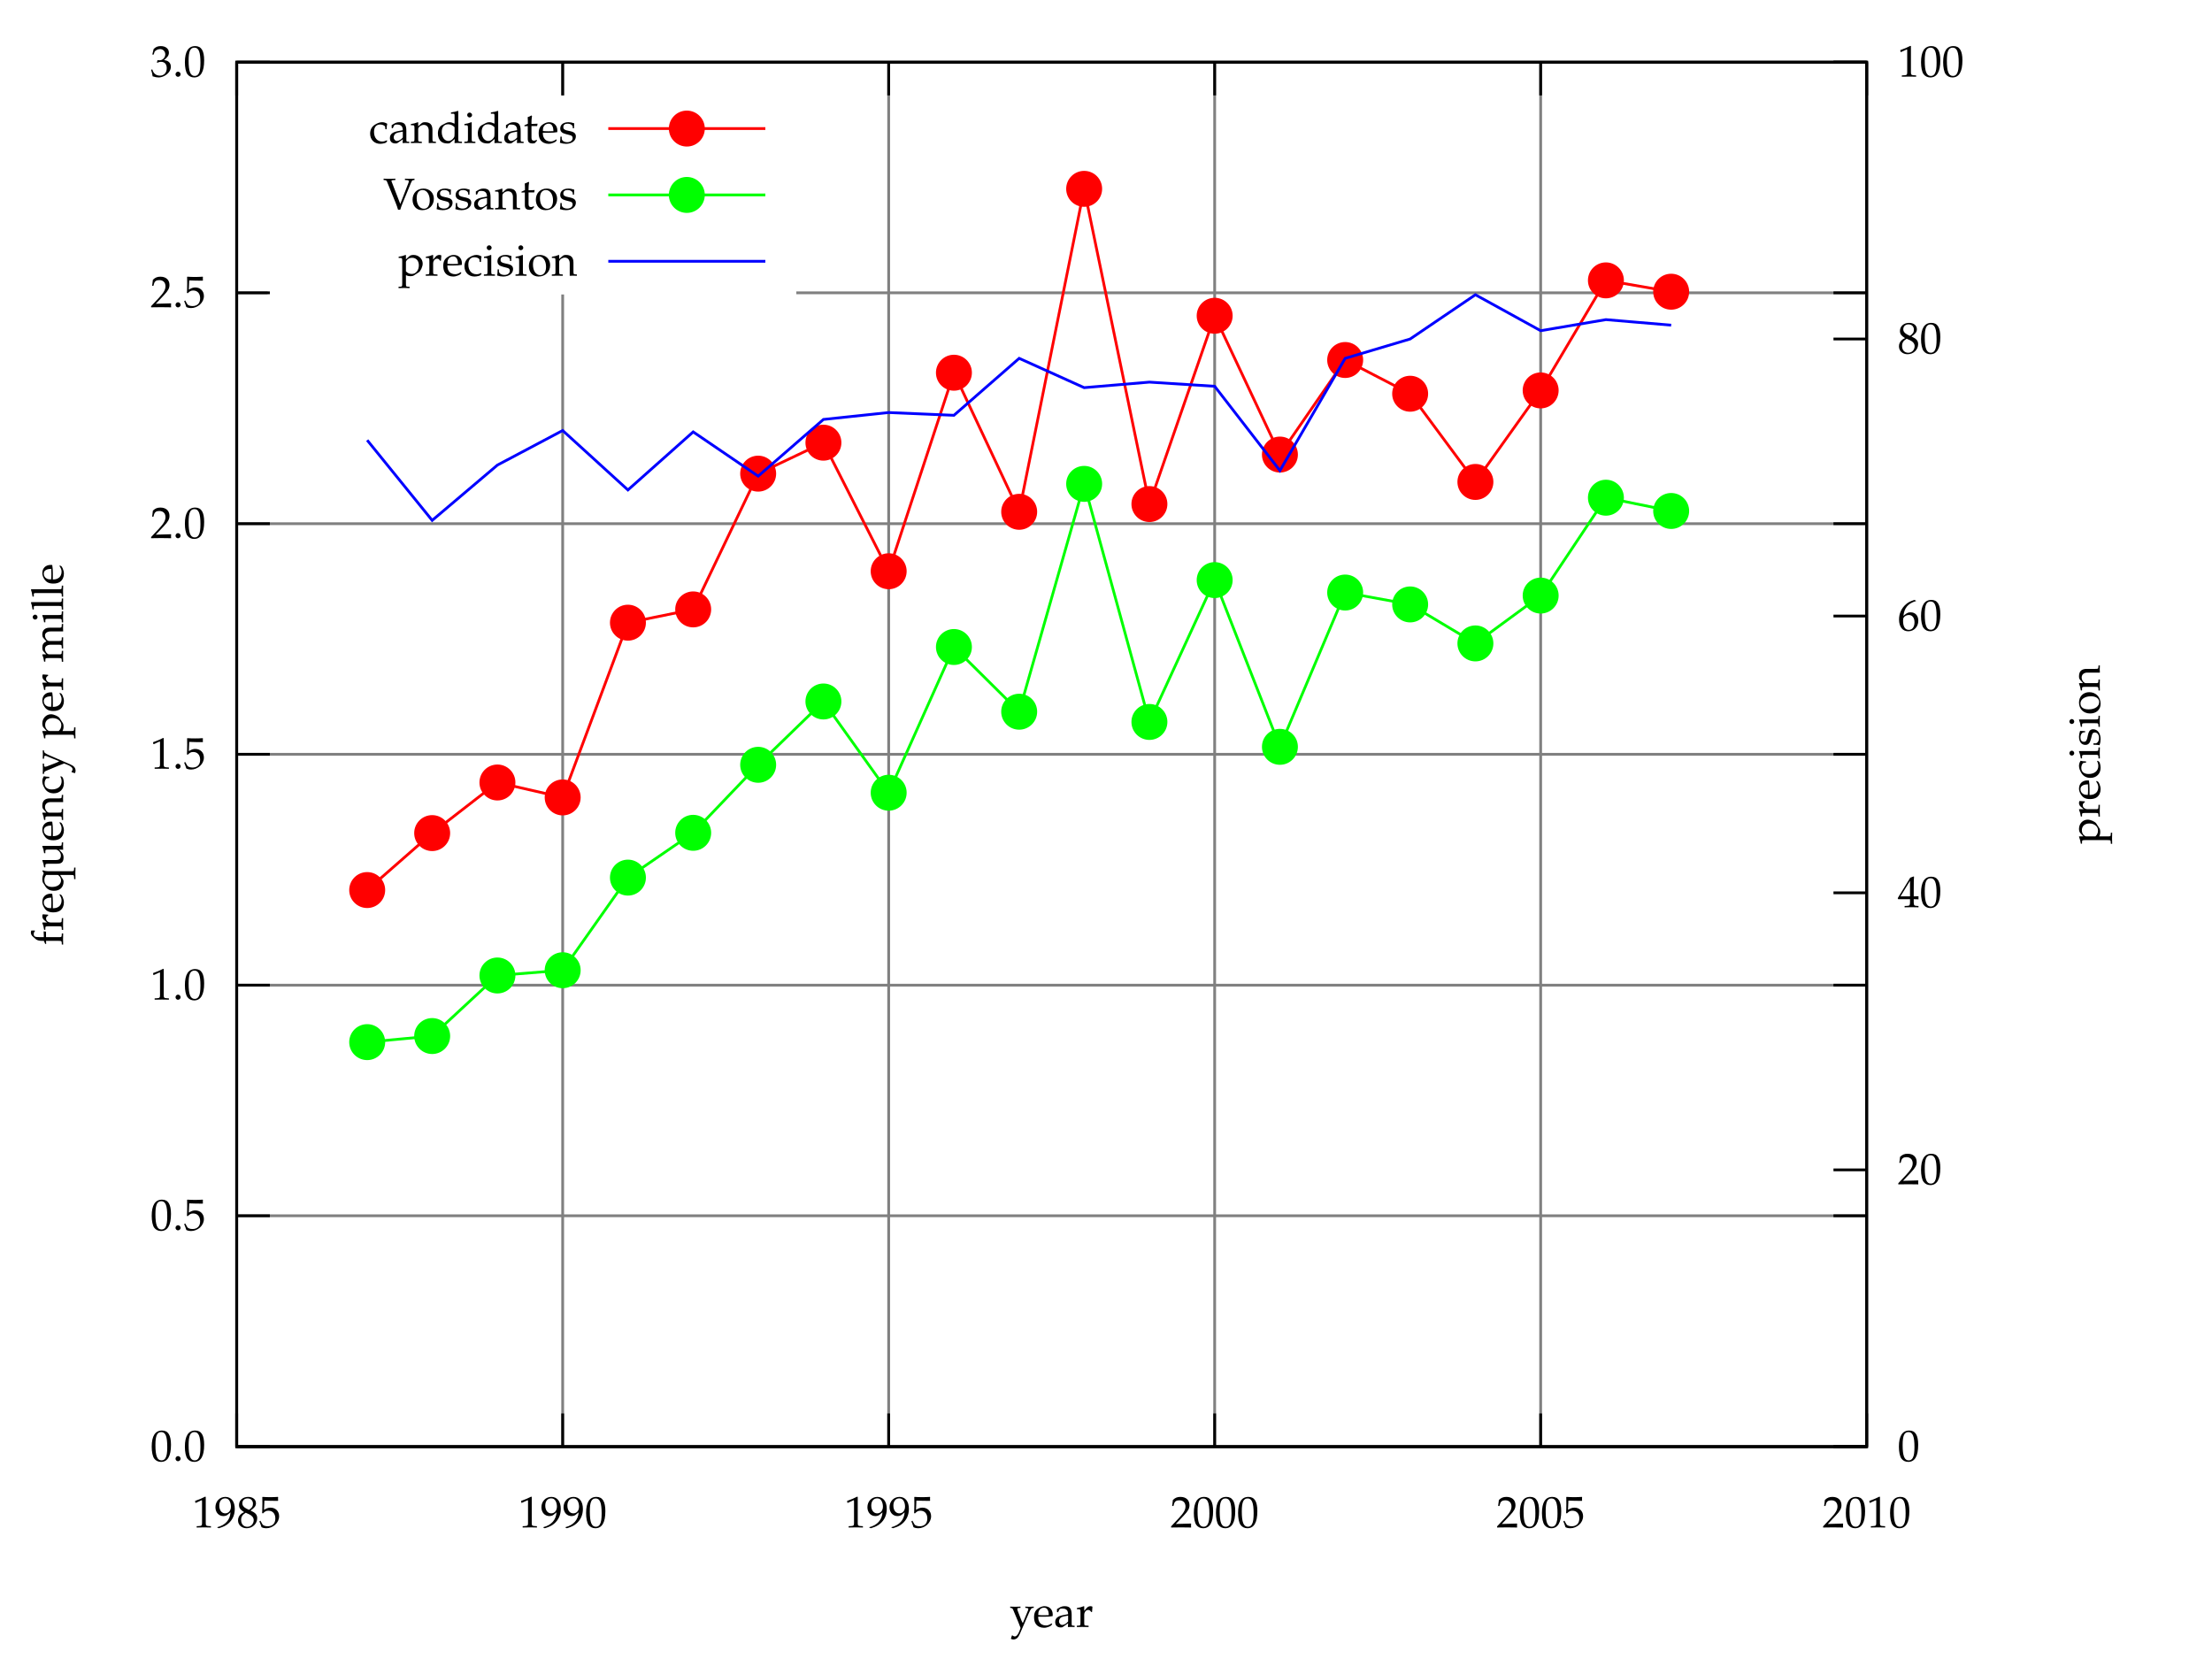
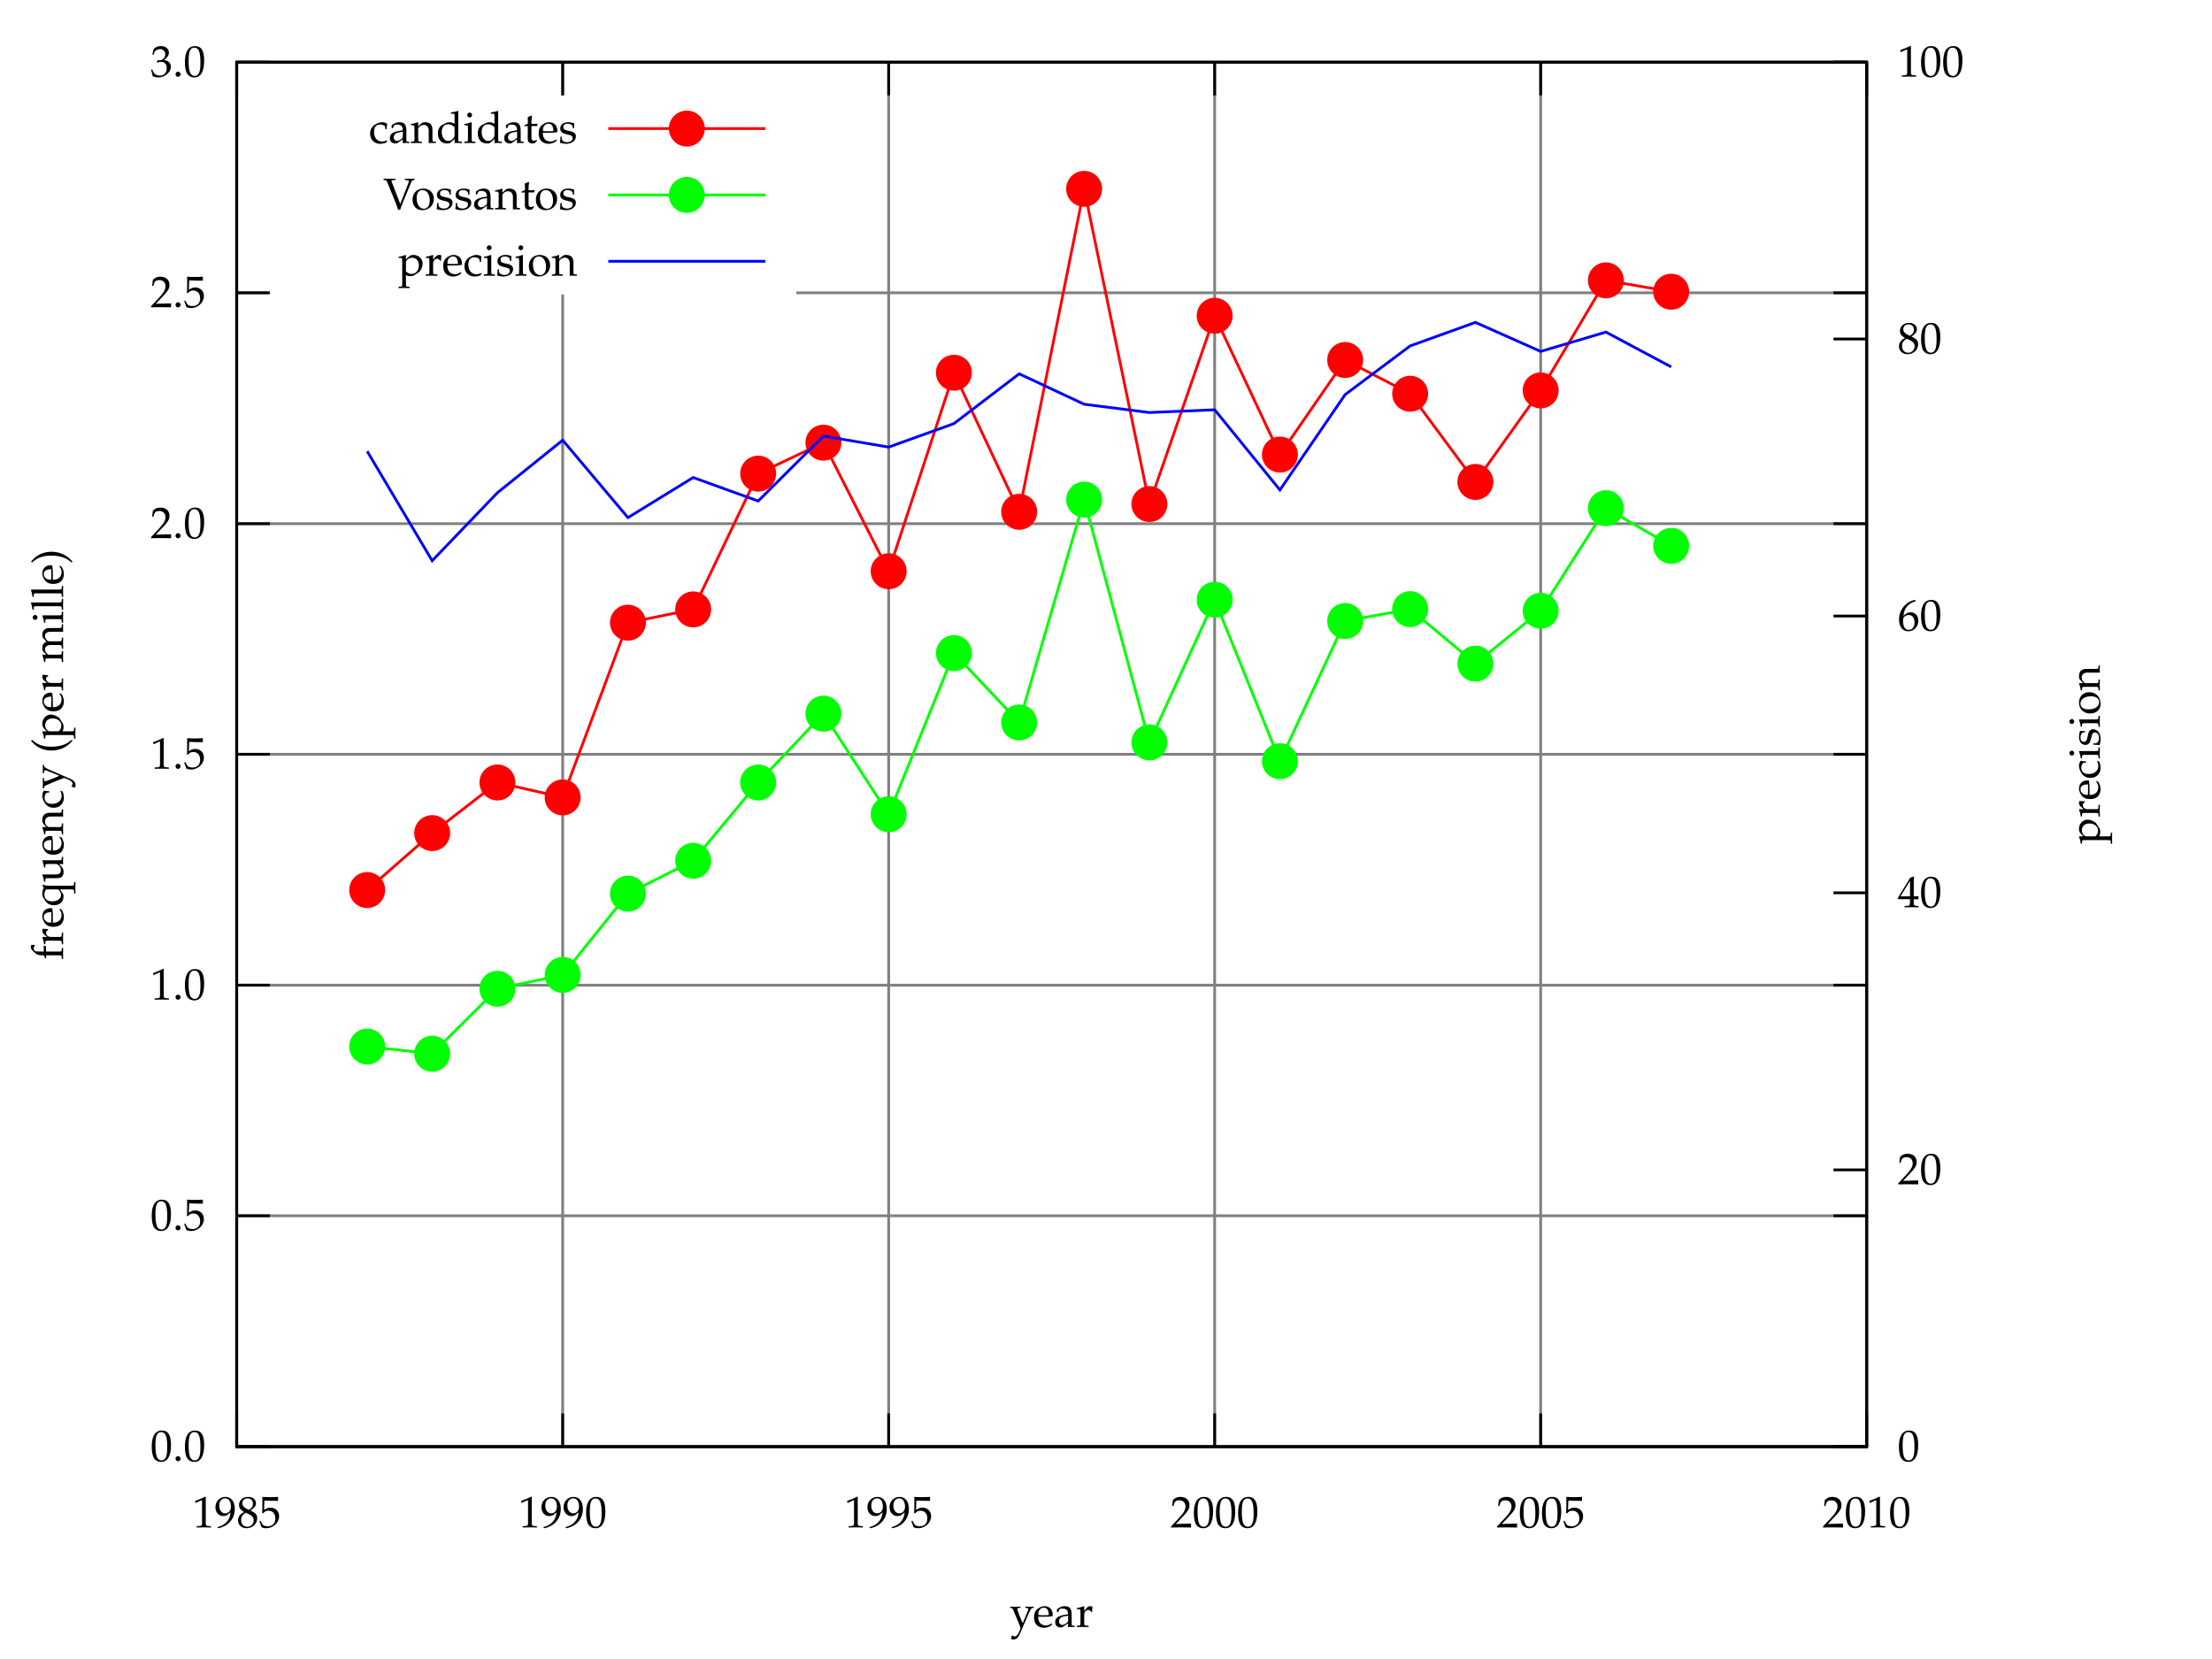
<svg xmlns="http://www.w3.org/2000/svg" xmlns:xlink="http://www.w3.org/1999/xlink" viewBox="0 0 800 600">
  <g id="gnuplot_canvas">
    <rect x="0" y="0" width="800" height="600" fill="none" />
    <defs>
      <circle id="gpDot" r="0.5" stroke-width="0.5" />
      <path id="gpPt0" stroke-width="0.167" stroke="currentColor" d="M-1,0 h2 M0,-1 v2" />
      <path id="gpPt1" stroke-width="0.167" stroke="currentColor" d="M-1,-1 L1,1 M1,-1 L-1,1" />
      <path id="gpPt2" stroke-width="0.167" stroke="currentColor" d="M-1,0 L1,0 M0,-1 L0,1 M-1,-1 L1,1 M-1,1 L1,-1" />
      <rect id="gpPt3" stroke-width="0.167" stroke="currentColor" x="-1" y="-1" width="2" height="2" />
      <rect id="gpPt4" stroke-width="0.167" stroke="currentColor" fill="currentColor" x="-1" y="-1" width="2" height="2" />
      <circle id="gpPt5" stroke-width="0.167" stroke="currentColor" cx="0" cy="0" r="1" />
      <use xlink:href="#gpPt5" id="gpPt6" fill="currentColor" stroke="none" />
      <path id="gpPt7" stroke-width="0.167" stroke="currentColor" d="M0,-1.33 L-1.33,0.67 L1.33,0.67 z" />
      <use xlink:href="#gpPt7" id="gpPt8" fill="currentColor" stroke="none" />
      <use xlink:href="#gpPt7" id="gpPt9" stroke="currentColor" transform="rotate(180)" />
      <use xlink:href="#gpPt9" id="gpPt10" fill="currentColor" stroke="none" />
      <use xlink:href="#gpPt3" id="gpPt11" stroke="currentColor" transform="rotate(45)" />
      <use xlink:href="#gpPt11" id="gpPt12" fill="currentColor" stroke="none" />
      <path id="gpPt13" stroke-width="0.167" stroke="currentColor" d="M0,1.330 L1.265,0.411 L0.782,-1.067 L-0.782,-1.076 L-1.265,0.411 z" />
      <use xlink:href="#gpPt13" id="gpPt14" fill="currentColor" stroke="none" />
      <filter id="textbox" filterUnits="objectBoundingBox" x="0" y="0" height="1" width="1">
        <feFlood flood-color="white" flood-opacity="1" result="bgnd" />
        <feComposite in="SourceGraphic" in2="bgnd" operator="atop" />
      </filter>
      <filter id="greybox" filterUnits="objectBoundingBox" x="0" y="0" height="1" width="1">
        <feFlood flood-color="lightgrey" flood-opacity="1" result="grey" />
        <feComposite in="SourceGraphic" in2="grey" operator="atop" />
      </filter>
    </defs>
    <g fill="none" color="white" stroke="black" stroke-width="1.00" stroke-linecap="butt" stroke-linejoin="miter">
</g>
    <g fill="none" color="black" stroke="currentColor" stroke-width="1.00" stroke-linecap="butt" stroke-linejoin="miter">
</g>
    <g fill="none" color="black" stroke="currentColor" stroke-width="1.00" stroke-linecap="butt" stroke-linejoin="miter">
      <path stroke="gray" class="gridline" d="M85.6,523.2 L675.1,523.2  " />
    </g>
    <g fill="none" color="black" stroke="currentColor" stroke-width="1.00" stroke-linecap="butt" stroke-linejoin="miter">
      <path stroke="black" d="M85.6,523.2 L97.6,523.2 M675.1,523.2 L663.1,523.2  " />
      <g transform="translate(74.4,528.4)" stroke="none" fill="black" font-family="Palatino Linotype, Book Antiqua, Palatino, FreeSerif, serif" font-size="16.00" text-anchor="end">
        <text>
          <tspan font-family="Palatino Linotype, Book Antiqua, Palatino, FreeSerif, serif">0.0</tspan>
        </text>
      </g>
    </g>
    <g fill="none" color="black" stroke="currentColor" stroke-width="1.00" stroke-linecap="butt" stroke-linejoin="miter">
</g>
    <g fill="none" color="black" stroke="currentColor" stroke-width="1.00" stroke-linecap="butt" stroke-linejoin="miter">
      <path stroke="gray" class="gridline" d="M85.6,439.7 L675.1,439.7  " />
    </g>
    <g fill="none" color="black" stroke="currentColor" stroke-width="1.00" stroke-linecap="butt" stroke-linejoin="miter">
      <path stroke="black" d="M85.6,439.7 L97.6,439.7 M675.1,439.7 L663.1,439.7  " />
      <g transform="translate(74.4,444.9)" stroke="none" fill="black" font-family="Palatino Linotype, Book Antiqua, Palatino, FreeSerif, serif" font-size="16.00" text-anchor="end">
        <text>
          <tspan font-family="Palatino Linotype, Book Antiqua, Palatino, FreeSerif, serif">0.5</tspan>
        </text>
      </g>
    </g>
    <g fill="none" color="black" stroke="currentColor" stroke-width="1.00" stroke-linecap="butt" stroke-linejoin="miter">
</g>
    <g fill="none" color="black" stroke="currentColor" stroke-width="1.00" stroke-linecap="butt" stroke-linejoin="miter">
      <path stroke="gray" class="gridline" d="M85.6,356.3 L675.1,356.3  " />
    </g>
    <g fill="none" color="black" stroke="currentColor" stroke-width="1.00" stroke-linecap="butt" stroke-linejoin="miter">
      <path stroke="black" d="M85.6,356.3 L97.6,356.3 M675.1,356.3 L663.1,356.3  " />
      <g transform="translate(74.4,361.5)" stroke="none" fill="black" font-family="Palatino Linotype, Book Antiqua, Palatino, FreeSerif, serif" font-size="16.00" text-anchor="end">
        <text>
          <tspan font-family="Palatino Linotype, Book Antiqua, Palatino, FreeSerif, serif">1.0</tspan>
        </text>
      </g>
    </g>
    <g fill="none" color="black" stroke="currentColor" stroke-width="1.00" stroke-linecap="butt" stroke-linejoin="miter">
</g>
    <g fill="none" color="black" stroke="currentColor" stroke-width="1.00" stroke-linecap="butt" stroke-linejoin="miter">
      <path stroke="gray" class="gridline" d="M85.6,272.8 L675.1,272.8  " />
    </g>
    <g fill="none" color="black" stroke="currentColor" stroke-width="1.00" stroke-linecap="butt" stroke-linejoin="miter">
      <path stroke="black" d="M85.6,272.8 L97.6,272.8 M675.1,272.8 L663.1,272.8  " />
      <g transform="translate(74.4,278.0)" stroke="none" fill="black" font-family="Palatino Linotype, Book Antiqua, Palatino, FreeSerif, serif" font-size="16.00" text-anchor="end">
        <text>
          <tspan font-family="Palatino Linotype, Book Antiqua, Palatino, FreeSerif, serif">1.5</tspan>
        </text>
      </g>
    </g>
    <g fill="none" color="black" stroke="currentColor" stroke-width="1.00" stroke-linecap="butt" stroke-linejoin="miter">
</g>
    <g fill="none" color="black" stroke="currentColor" stroke-width="1.00" stroke-linecap="butt" stroke-linejoin="miter">
      <path stroke="gray" class="gridline" d="M85.6,189.4 L675.1,189.4  " />
    </g>
    <g fill="none" color="black" stroke="currentColor" stroke-width="1.00" stroke-linecap="butt" stroke-linejoin="miter">
      <path stroke="black" d="M85.6,189.4 L97.6,189.4 M675.1,189.4 L663.1,189.4  " />
      <g transform="translate(74.4,194.6)" stroke="none" fill="black" font-family="Palatino Linotype, Book Antiqua, Palatino, FreeSerif, serif" font-size="16.00" text-anchor="end">
        <text>
          <tspan font-family="Palatino Linotype, Book Antiqua, Palatino, FreeSerif, serif">2.0</tspan>
        </text>
      </g>
    </g>
    <g fill="none" color="black" stroke="currentColor" stroke-width="1.00" stroke-linecap="butt" stroke-linejoin="miter">
</g>
    <g fill="none" color="black" stroke="currentColor" stroke-width="1.00" stroke-linecap="butt" stroke-linejoin="miter">
      <path stroke="gray" class="gridline" d="M85.6,105.9 L96.8,105.9 M288.0,105.9 L675.1,105.9  " />
    </g>
    <g fill="none" color="black" stroke="currentColor" stroke-width="1.00" stroke-linecap="butt" stroke-linejoin="miter">
      <path stroke="black" d="M85.6,105.9 L97.6,105.9 M675.1,105.9 L663.1,105.9  " />
      <g transform="translate(74.4,111.1)" stroke="none" fill="black" font-family="Palatino Linotype, Book Antiqua, Palatino, FreeSerif, serif" font-size="16.00" text-anchor="end">
        <text>
          <tspan font-family="Palatino Linotype, Book Antiqua, Palatino, FreeSerif, serif">2.5</tspan>
        </text>
      </g>
    </g>
    <g fill="none" color="black" stroke="currentColor" stroke-width="1.00" stroke-linecap="butt" stroke-linejoin="miter">
</g>
    <g fill="none" color="black" stroke="currentColor" stroke-width="1.00" stroke-linecap="butt" stroke-linejoin="miter">
      <path stroke="gray" class="gridline" d="M85.6,22.5 L675.1,22.5  " />
    </g>
    <g fill="none" color="black" stroke="currentColor" stroke-width="1.00" stroke-linecap="butt" stroke-linejoin="miter">
      <path stroke="black" d="M85.6,22.5 L97.6,22.5 M675.1,22.5 L663.1,22.5  " />
      <g transform="translate(74.4,27.7)" stroke="none" fill="black" font-family="Palatino Linotype, Book Antiqua, Palatino, FreeSerif, serif" font-size="16.00" text-anchor="end">
        <text>
          <tspan font-family="Palatino Linotype, Book Antiqua, Palatino, FreeSerif, serif">3.0</tspan>
        </text>
      </g>
    </g>
    <g fill="none" color="black" stroke="currentColor" stroke-width="1.00" stroke-linecap="butt" stroke-linejoin="miter">
</g>
    <g fill="none" color="black" stroke="currentColor" stroke-width="1.00" stroke-linecap="butt" stroke-linejoin="miter">
      <path stroke="gray" class="gridline" d="M85.6,523.2 L85.6,22.5  " />
    </g>
    <g fill="none" color="black" stroke="currentColor" stroke-width="1.00" stroke-linecap="butt" stroke-linejoin="miter">
      <path stroke="black" d="M85.6,523.2 L85.6,511.2 M85.6,22.5 L85.6,34.5  " />
      <g transform="translate(85.6,552.4)" stroke="none" fill="black" font-family="Palatino Linotype, Book Antiqua, Palatino, FreeSerif, serif" font-size="16.00" text-anchor="middle">
        <text>
          <tspan font-family="Palatino Linotype, Book Antiqua, Palatino, FreeSerif, serif"> 1985</tspan>
        </text>
      </g>
    </g>
    <g fill="none" color="black" stroke="currentColor" stroke-width="1.00" stroke-linecap="butt" stroke-linejoin="miter">
</g>
    <g fill="none" color="black" stroke="currentColor" stroke-width="1.00" stroke-linecap="butt" stroke-linejoin="miter">
      <path stroke="gray" class="gridline" d="M203.5,523.2 L203.5,106.5 M203.5,34.5 L203.5,22.5  " />
    </g>
    <g fill="none" color="black" stroke="currentColor" stroke-width="1.00" stroke-linecap="butt" stroke-linejoin="miter">
      <path stroke="black" d="M203.5,523.2 L203.5,511.2 M203.5,22.5 L203.5,34.5  " />
      <g transform="translate(203.5,552.4)" stroke="none" fill="black" font-family="Palatino Linotype, Book Antiqua, Palatino, FreeSerif, serif" font-size="16.00" text-anchor="middle">
        <text>
          <tspan font-family="Palatino Linotype, Book Antiqua, Palatino, FreeSerif, serif"> 1990</tspan>
        </text>
      </g>
    </g>
    <g fill="none" color="black" stroke="currentColor" stroke-width="1.00" stroke-linecap="butt" stroke-linejoin="miter">
</g>
    <g fill="none" color="black" stroke="currentColor" stroke-width="1.00" stroke-linecap="butt" stroke-linejoin="miter">
      <path stroke="gray" class="gridline" d="M321.4,523.2 L321.4,22.5  " />
    </g>
    <g fill="none" color="black" stroke="currentColor" stroke-width="1.00" stroke-linecap="butt" stroke-linejoin="miter">
      <path stroke="black" d="M321.4,523.2 L321.4,511.2 M321.4,22.5 L321.4,34.5  " />
      <g transform="translate(321.4,552.4)" stroke="none" fill="black" font-family="Palatino Linotype, Book Antiqua, Palatino, FreeSerif, serif" font-size="16.00" text-anchor="middle">
        <text>
          <tspan font-family="Palatino Linotype, Book Antiqua, Palatino, FreeSerif, serif"> 1995</tspan>
        </text>
      </g>
    </g>
    <g fill="none" color="black" stroke="currentColor" stroke-width="1.00" stroke-linecap="butt" stroke-linejoin="miter">
</g>
    <g fill="none" color="black" stroke="currentColor" stroke-width="1.00" stroke-linecap="butt" stroke-linejoin="miter">
      <path stroke="gray" class="gridline" d="M439.3,523.2 L439.3,22.5  " />
    </g>
    <g fill="none" color="black" stroke="currentColor" stroke-width="1.00" stroke-linecap="butt" stroke-linejoin="miter">
      <path stroke="black" d="M439.3,523.2 L439.3,511.2 M439.3,22.5 L439.3,34.5  " />
      <g transform="translate(439.3,552.4)" stroke="none" fill="black" font-family="Palatino Linotype, Book Antiqua, Palatino, FreeSerif, serif" font-size="16.00" text-anchor="middle">
        <text>
          <tspan font-family="Palatino Linotype, Book Antiqua, Palatino, FreeSerif, serif"> 2000</tspan>
        </text>
      </g>
    </g>
    <g fill="none" color="black" stroke="currentColor" stroke-width="1.00" stroke-linecap="butt" stroke-linejoin="miter">
</g>
    <g fill="none" color="black" stroke="currentColor" stroke-width="1.00" stroke-linecap="butt" stroke-linejoin="miter">
      <path stroke="gray" class="gridline" d="M557.2,523.2 L557.2,22.5  " />
    </g>
    <g fill="none" color="black" stroke="currentColor" stroke-width="1.00" stroke-linecap="butt" stroke-linejoin="miter">
      <path stroke="black" d="M557.2,523.2 L557.2,511.2 M557.2,22.5 L557.2,34.5  " />
      <g transform="translate(557.2,552.4)" stroke="none" fill="black" font-family="Palatino Linotype, Book Antiqua, Palatino, FreeSerif, serif" font-size="16.00" text-anchor="middle">
        <text>
          <tspan font-family="Palatino Linotype, Book Antiqua, Palatino, FreeSerif, serif"> 2005</tspan>
        </text>
      </g>
    </g>
    <g fill="none" color="black" stroke="currentColor" stroke-width="1.00" stroke-linecap="butt" stroke-linejoin="miter">
</g>
    <g fill="none" color="black" stroke="currentColor" stroke-width="1.00" stroke-linecap="butt" stroke-linejoin="miter">
      <path stroke="gray" class="gridline" d="M675.1,523.2 L675.1,22.5  " />
    </g>
    <g fill="none" color="black" stroke="currentColor" stroke-width="1.00" stroke-linecap="butt" stroke-linejoin="miter">
      <path stroke="black" d="M675.1,523.2 L675.1,511.2 M675.1,22.5 L675.1,34.5  " />
      <g transform="translate(675.1,552.4)" stroke="none" fill="black" font-family="Palatino Linotype, Book Antiqua, Palatino, FreeSerif, serif" font-size="16.00" text-anchor="middle">
        <text>
          <tspan font-family="Palatino Linotype, Book Antiqua, Palatino, FreeSerif, serif"> 2010</tspan>
        </text>
      </g>
    </g>
    <g fill="none" color="black" stroke="currentColor" stroke-width="1.00" stroke-linecap="butt" stroke-linejoin="miter">
      <path stroke="black" d="M675.1,523.2 L663.1,523.2  " />
      <g transform="translate(686.3,528.4)" stroke="none" fill="black" font-family="Palatino Linotype, Book Antiqua, Palatino, FreeSerif, serif" font-size="16.00" text-anchor="start">
        <text>
          <tspan font-family="Palatino Linotype, Book Antiqua, Palatino, FreeSerif, serif"> 0</tspan>
        </text>
      </g>
    </g>
    <g fill="none" color="black" stroke="currentColor" stroke-width="1.00" stroke-linecap="butt" stroke-linejoin="miter">
      <path stroke="black" d="M675.1,423.1 L663.1,423.1  " />
      <g transform="translate(686.3,428.3)" stroke="none" fill="black" font-family="Palatino Linotype, Book Antiqua, Palatino, FreeSerif, serif" font-size="16.00" text-anchor="start">
        <text>
          <tspan font-family="Palatino Linotype, Book Antiqua, Palatino, FreeSerif, serif"> 20</tspan>
        </text>
      </g>
    </g>
    <g fill="none" color="black" stroke="currentColor" stroke-width="1.00" stroke-linecap="butt" stroke-linejoin="miter">
      <path stroke="black" d="M675.1,322.9 L663.1,322.9  " />
      <g transform="translate(686.3,328.1)" stroke="none" fill="black" font-family="Palatino Linotype, Book Antiqua, Palatino, FreeSerif, serif" font-size="16.00" text-anchor="start">
        <text>
          <tspan font-family="Palatino Linotype, Book Antiqua, Palatino, FreeSerif, serif"> 40</tspan>
        </text>
      </g>
    </g>
    <g fill="none" color="black" stroke="currentColor" stroke-width="1.00" stroke-linecap="butt" stroke-linejoin="miter">
      <path stroke="black" d="M675.1,222.8 L663.1,222.8  " />
      <g transform="translate(686.3,228.0)" stroke="none" fill="black" font-family="Palatino Linotype, Book Antiqua, Palatino, FreeSerif, serif" font-size="16.00" text-anchor="start">
        <text>
          <tspan font-family="Palatino Linotype, Book Antiqua, Palatino, FreeSerif, serif"> 60</tspan>
        </text>
      </g>
    </g>
    <g fill="none" color="black" stroke="currentColor" stroke-width="1.00" stroke-linecap="butt" stroke-linejoin="miter">
      <path stroke="black" d="M675.1,122.6 L663.1,122.6  " />
      <g transform="translate(686.3,127.8)" stroke="none" fill="black" font-family="Palatino Linotype, Book Antiqua, Palatino, FreeSerif, serif" font-size="16.00" text-anchor="start">
        <text>
          <tspan font-family="Palatino Linotype, Book Antiqua, Palatino, FreeSerif, serif"> 80</tspan>
        </text>
      </g>
    </g>
    <g fill="none" color="black" stroke="currentColor" stroke-width="1.00" stroke-linecap="butt" stroke-linejoin="miter">
      <path stroke="black" d="M675.1,22.5 L663.1,22.5  " />
      <g transform="translate(686.3,27.7)" stroke="none" fill="black" font-family="Palatino Linotype, Book Antiqua, Palatino, FreeSerif, serif" font-size="16.00" text-anchor="start">
        <text>
          <tspan font-family="Palatino Linotype, Book Antiqua, Palatino, FreeSerif, serif"> 100</tspan>
        </text>
      </g>
    </g>
    <g fill="none" color="black" stroke="currentColor" stroke-width="1.00" stroke-linecap="butt" stroke-linejoin="miter">
</g>
    <g fill="none" color="black" stroke="currentColor" stroke-width="1.00" stroke-linecap="butt" stroke-linejoin="miter">
      <path stroke="black" d="M85.6,22.5 L85.6,523.2 L675.1,523.2 L675.1,22.5 L85.6,22.5 Z  " />
    </g>
    <g fill="none" color="black" stroke="currentColor" stroke-width="1.00" stroke-linecap="butt" stroke-linejoin="miter">
      <g transform="translate(22.8,272.9) rotate(270)" stroke="none" fill="black" font-family="Palatino Linotype, Book Antiqua, Palatino, FreeSerif, serif" font-size="16.00" text-anchor="middle">
        <text>
-           <tspan font-family="Palatino Linotype, Book Antiqua, Palatino, FreeSerif, serif">frequency per mille</tspan>
+           <tspan font-family="Palatino Linotype, Book Antiqua, Palatino, FreeSerif, serif">frequency (per mille)</tspan>
        </text>
      </g>
    </g>
    <g fill="none" color="black" stroke="currentColor" stroke-width="1.00" stroke-linecap="butt" stroke-linejoin="miter">
      <g transform="translate(759.4,272.9) rotate(270)" stroke="none" fill="black" font-family="Palatino Linotype, Book Antiqua, Palatino, FreeSerif, serif" font-size="16.00" text-anchor="middle">
        <text>
          <tspan font-family="Palatino Linotype, Book Antiqua, Palatino, FreeSerif, serif">precision</tspan>
        </text>
      </g>
    </g>
    <g fill="none" color="black" stroke="currentColor" stroke-width="1.00" stroke-linecap="butt" stroke-linejoin="miter">
      <g transform="translate(380.3,588.4)" stroke="none" fill="black" font-family="Palatino Linotype, Book Antiqua, Palatino, FreeSerif, serif" font-size="16.00" text-anchor="middle">
        <text>
          <tspan font-family="Palatino Linotype, Book Antiqua, Palatino, FreeSerif, serif">year</tspan>
        </text>
      </g>
    </g>
    <g fill="none" color="black" stroke="currentColor" stroke-width="1.00" stroke-linecap="butt" stroke-linejoin="miter">
</g>
    <g id="gnuplot_plot_1">
      <g fill="none" color="black" stroke="currentColor" stroke-width="1.00" stroke-linecap="butt" stroke-linejoin="miter">
        <g transform="translate(208.8,51.7)" stroke="none" fill="black" font-family="Palatino Linotype, Book Antiqua, Palatino, FreeSerif, serif" font-size="16.00" text-anchor="end">
          <text>
            <tspan font-family="Palatino Linotype, Book Antiqua, Palatino, FreeSerif, serif">candidates</tspan>
          </text>
        </g>
      </g>
      <g fill="none" color="black" stroke="currentColor" stroke-width="1.00" stroke-linecap="butt" stroke-linejoin="miter">
        <path stroke="rgb(255,   0,   0)" d="M220.0,46.5 L276.8,46.5 M132.8,321.9 L156.3,301.3 L179.9,283.0 L203.5,288.4 L227.1,225.2 L250.7,220.4   L274.2,171.3 L297.8,160.1 L321.4,206.6 L345.0,134.8 L368.6,185.1 L392.1,68.3 L415.7,182.3 L439.3,114.2   L462.9,164.4 L486.5,130.2 L510.0,142.4 L533.6,174.3 L557.2,141.2 L580.8,101.4 L604.4,105.5  " />
        <use xlink:href="#gpPt6" transform="translate(132.8,321.9) scale(6.00)" color="rgb(255,   0,   0)" />
        <use xlink:href="#gpPt6" transform="translate(156.3,301.3) scale(6.00)" color="rgb(255,   0,   0)" />
        <use xlink:href="#gpPt6" transform="translate(179.9,283.0) scale(6.00)" color="rgb(255,   0,   0)" />
        <use xlink:href="#gpPt6" transform="translate(203.5,288.4) scale(6.00)" color="rgb(255,   0,   0)" />
        <use xlink:href="#gpPt6" transform="translate(227.1,225.2) scale(6.00)" color="rgb(255,   0,   0)" />
        <use xlink:href="#gpPt6" transform="translate(250.7,220.4) scale(6.00)" color="rgb(255,   0,   0)" />
        <use xlink:href="#gpPt6" transform="translate(274.2,171.3) scale(6.00)" color="rgb(255,   0,   0)" />
        <use xlink:href="#gpPt6" transform="translate(297.8,160.1) scale(6.00)" color="rgb(255,   0,   0)" />
        <use xlink:href="#gpPt6" transform="translate(321.4,206.6) scale(6.00)" color="rgb(255,   0,   0)" />
        <use xlink:href="#gpPt6" transform="translate(345.0,134.8) scale(6.00)" color="rgb(255,   0,   0)" />
        <use xlink:href="#gpPt6" transform="translate(368.6,185.1) scale(6.00)" color="rgb(255,   0,   0)" />
        <use xlink:href="#gpPt6" transform="translate(392.1,68.3) scale(6.00)" color="rgb(255,   0,   0)" />
        <use xlink:href="#gpPt6" transform="translate(415.7,182.3) scale(6.00)" color="rgb(255,   0,   0)" />
        <use xlink:href="#gpPt6" transform="translate(439.3,114.2) scale(6.00)" color="rgb(255,   0,   0)" />
        <use xlink:href="#gpPt6" transform="translate(462.9,164.4) scale(6.00)" color="rgb(255,   0,   0)" />
        <use xlink:href="#gpPt6" transform="translate(486.5,130.2) scale(6.00)" color="rgb(255,   0,   0)" />
        <use xlink:href="#gpPt6" transform="translate(510.0,142.4) scale(6.00)" color="rgb(255,   0,   0)" />
        <use xlink:href="#gpPt6" transform="translate(533.6,174.3) scale(6.00)" color="rgb(255,   0,   0)" />
        <use xlink:href="#gpPt6" transform="translate(557.2,141.2) scale(6.00)" color="rgb(255,   0,   0)" />
        <use xlink:href="#gpPt6" transform="translate(580.8,101.4) scale(6.00)" color="rgb(255,   0,   0)" />
        <use xlink:href="#gpPt6" transform="translate(604.4,105.5) scale(6.00)" color="rgb(255,   0,   0)" />
        <use xlink:href="#gpPt6" transform="translate(248.4,46.5) scale(6.00)" color="rgb(255,   0,   0)" />
      </g>
    </g>
    <g id="gnuplot_plot_2">
      <g fill="none" color="black" stroke="currentColor" stroke-width="1.00" stroke-linecap="butt" stroke-linejoin="miter">
        <g transform="translate(208.8,75.7)" stroke="none" fill="black" font-family="Palatino Linotype, Book Antiqua, Palatino, FreeSerif, serif" font-size="16.00" text-anchor="end">
          <text>
            <tspan font-family="Palatino Linotype, Book Antiqua, Palatino, FreeSerif, serif">Vossantos</tspan>
          </text>
        </g>
      </g>
      <g fill="none" color="black" stroke="currentColor" stroke-width="1.00" stroke-linecap="butt" stroke-linejoin="miter">
-         <path stroke="rgb(  0, 255,   0)" d="M220.0,70.5 L276.8,70.5 M132.8,376.9 L156.3,374.7 L179.9,352.8 L203.5,350.9 L227.1,317.4 L250.7,301.2   L274.2,276.6 L297.8,253.7 L321.4,286.7 L345.0,234.0 L368.6,257.4 L392.1,175.0 L415.7,261.1 L439.3,209.8   L462.9,270.1 L486.5,214.3 L510.0,218.6 L533.6,232.7 L557.2,215.4 L580.8,180.0 L604.4,184.8  " />
-         <use xlink:href="#gpPt6" transform="translate(132.8,376.9) scale(6.00)" color="rgb(  0, 255,   0)" />
-         <use xlink:href="#gpPt6" transform="translate(156.3,374.7) scale(6.00)" color="rgb(  0, 255,   0)" />
-         <use xlink:href="#gpPt6" transform="translate(179.9,352.8) scale(6.00)" color="rgb(  0, 255,   0)" />
-         <use xlink:href="#gpPt6" transform="translate(203.5,350.9) scale(6.00)" color="rgb(  0, 255,   0)" />
-         <use xlink:href="#gpPt6" transform="translate(227.1,317.4) scale(6.00)" color="rgb(  0, 255,   0)" />
-         <use xlink:href="#gpPt6" transform="translate(250.7,301.2) scale(6.00)" color="rgb(  0, 255,   0)" />
-         <use xlink:href="#gpPt6" transform="translate(274.2,276.6) scale(6.00)" color="rgb(  0, 255,   0)" />
-         <use xlink:href="#gpPt6" transform="translate(297.8,253.7) scale(6.00)" color="rgb(  0, 255,   0)" />
-         <use xlink:href="#gpPt6" transform="translate(321.4,286.7) scale(6.00)" color="rgb(  0, 255,   0)" />
-         <use xlink:href="#gpPt6" transform="translate(345.0,234.0) scale(6.00)" color="rgb(  0, 255,   0)" />
-         <use xlink:href="#gpPt6" transform="translate(368.6,257.4) scale(6.00)" color="rgb(  0, 255,   0)" />
-         <use xlink:href="#gpPt6" transform="translate(392.1,175.0) scale(6.00)" color="rgb(  0, 255,   0)" />
-         <use xlink:href="#gpPt6" transform="translate(415.7,261.1) scale(6.00)" color="rgb(  0, 255,   0)" />
-         <use xlink:href="#gpPt6" transform="translate(439.3,209.8) scale(6.00)" color="rgb(  0, 255,   0)" />
-         <use xlink:href="#gpPt6" transform="translate(462.9,270.1) scale(6.00)" color="rgb(  0, 255,   0)" />
-         <use xlink:href="#gpPt6" transform="translate(486.5,214.3) scale(6.00)" color="rgb(  0, 255,   0)" />
-         <use xlink:href="#gpPt6" transform="translate(510.0,218.6) scale(6.00)" color="rgb(  0, 255,   0)" />
-         <use xlink:href="#gpPt6" transform="translate(533.6,232.7) scale(6.00)" color="rgb(  0, 255,   0)" />
-         <use xlink:href="#gpPt6" transform="translate(557.2,215.4) scale(6.00)" color="rgb(  0, 255,   0)" />
-         <use xlink:href="#gpPt6" transform="translate(580.8,180.0) scale(6.00)" color="rgb(  0, 255,   0)" />
-         <use xlink:href="#gpPt6" transform="translate(604.4,184.8) scale(6.00)" color="rgb(  0, 255,   0)" />
+         <path stroke="rgb(  0, 255,   0)" d="M220.0,70.5 L276.8,70.5 M132.8,378.5 L156.3,381.1 L179.9,357.6 L203.5,352.6 L227.1,323.2 L250.7,311.3   L274.2,283.0 L297.8,258.1 L321.4,294.5 L345.0,236.2 L368.6,261.3 L392.1,180.7 L415.7,268.5 L439.3,216.9   L462.9,275.3 L486.5,224.6 L510.0,220.3 L533.6,240.0 L557.2,220.9 L580.8,183.8 L604.4,197.4  " />
+         <use xlink:href="#gpPt6" transform="translate(132.8,378.5) scale(6.00)" color="rgb(  0, 255,   0)" />
+         <use xlink:href="#gpPt6" transform="translate(156.3,381.1) scale(6.00)" color="rgb(  0, 255,   0)" />
+         <use xlink:href="#gpPt6" transform="translate(179.9,357.6) scale(6.00)" color="rgb(  0, 255,   0)" />
+         <use xlink:href="#gpPt6" transform="translate(203.5,352.6) scale(6.00)" color="rgb(  0, 255,   0)" />
+         <use xlink:href="#gpPt6" transform="translate(227.1,323.2) scale(6.00)" color="rgb(  0, 255,   0)" />
+         <use xlink:href="#gpPt6" transform="translate(250.7,311.3) scale(6.00)" color="rgb(  0, 255,   0)" />
+         <use xlink:href="#gpPt6" transform="translate(274.2,283.0) scale(6.00)" color="rgb(  0, 255,   0)" />
+         <use xlink:href="#gpPt6" transform="translate(297.8,258.1) scale(6.00)" color="rgb(  0, 255,   0)" />
+         <use xlink:href="#gpPt6" transform="translate(321.4,294.5) scale(6.00)" color="rgb(  0, 255,   0)" />
+         <use xlink:href="#gpPt6" transform="translate(345.0,236.2) scale(6.00)" color="rgb(  0, 255,   0)" />
+         <use xlink:href="#gpPt6" transform="translate(368.6,261.3) scale(6.00)" color="rgb(  0, 255,   0)" />
+         <use xlink:href="#gpPt6" transform="translate(392.1,180.7) scale(6.00)" color="rgb(  0, 255,   0)" />
+         <use xlink:href="#gpPt6" transform="translate(415.7,268.5) scale(6.00)" color="rgb(  0, 255,   0)" />
+         <use xlink:href="#gpPt6" transform="translate(439.3,216.9) scale(6.00)" color="rgb(  0, 255,   0)" />
+         <use xlink:href="#gpPt6" transform="translate(462.9,275.3) scale(6.00)" color="rgb(  0, 255,   0)" />
+         <use xlink:href="#gpPt6" transform="translate(486.5,224.6) scale(6.00)" color="rgb(  0, 255,   0)" />
+         <use xlink:href="#gpPt6" transform="translate(510.0,220.3) scale(6.00)" color="rgb(  0, 255,   0)" />
+         <use xlink:href="#gpPt6" transform="translate(533.6,240.0) scale(6.00)" color="rgb(  0, 255,   0)" />
+         <use xlink:href="#gpPt6" transform="translate(557.2,220.9) scale(6.00)" color="rgb(  0, 255,   0)" />
+         <use xlink:href="#gpPt6" transform="translate(580.8,183.8) scale(6.00)" color="rgb(  0, 255,   0)" />
+         <use xlink:href="#gpPt6" transform="translate(604.4,197.4) scale(6.00)" color="rgb(  0, 255,   0)" />
        <use xlink:href="#gpPt6" transform="translate(248.4,70.5) scale(6.00)" color="rgb(  0, 255,   0)" />
      </g>
    </g>
    <g id="gnuplot_plot_3">
      <g fill="none" color="black" stroke="currentColor" stroke-width="1.00" stroke-linecap="butt" stroke-linejoin="miter">
        <g transform="translate(208.8,99.7)" stroke="none" fill="black" font-family="Palatino Linotype, Book Antiqua, Palatino, FreeSerif, serif" font-size="16.00" text-anchor="end">
          <text>
            <tspan font-family="Palatino Linotype, Book Antiqua, Palatino, FreeSerif, serif">precision</tspan>
          </text>
        </g>
      </g>
      <g fill="none" color="black" stroke="currentColor" stroke-width="1.00" stroke-linecap="butt" stroke-linejoin="miter">
-         <path stroke="rgb(  0,   0, 255)" d="M220.0,94.5 L276.8,94.5 M132.8,159.2 L156.3,188.2 L179.9,168.2 L203.5,155.7 L227.1,177.2 L250.7,156.2   L274.2,172.2 L297.8,151.7 L321.4,149.2 L345.0,150.2 L368.6,129.6 L392.1,140.2 L415.7,138.2 L439.3,139.7   L462.9,170.2 L486.5,129.6 L510.0,122.6 L533.6,106.6 L557.2,119.6 L580.8,115.6 L604.4,117.6  " />
+         <path stroke="rgb(  0,   0, 255)" d="M220.0,94.5 L276.8,94.5 M132.8,163.2 L156.3,202.8 L179.9,178.2 L203.5,159.2 L227.1,187.2 L250.7,172.7   L274.2,181.2 L297.8,157.7 L321.4,161.7 L345.0,153.2 L368.6,135.2 L392.1,146.2 L415.7,149.2 L439.3,148.2   L462.9,177.2 L486.5,142.7 L510.0,125.1 L533.6,116.6 L557.2,127.1 L580.8,120.1 L604.4,132.7  " />
      </g>
    </g>
    <g fill="none" color="white" stroke="rgb(  0,   0, 255)" stroke-width="2.00" stroke-linecap="butt" stroke-linejoin="miter">
</g>
    <g fill="none" color="black" stroke="currentColor" stroke-width="2.00" stroke-linecap="butt" stroke-linejoin="miter">
</g>
    <g fill="none" color="black" stroke="black" stroke-width="1.00" stroke-linecap="butt" stroke-linejoin="miter">
</g>
    <g fill="none" color="black" stroke="currentColor" stroke-width="1.00" stroke-linecap="butt" stroke-linejoin="miter">
      <path stroke="black" d="M85.6,22.5 L85.6,523.2 L675.1,523.2 L675.1,22.5 L85.6,22.5 Z  " />
    </g>
    <g fill="none" color="black" stroke="currentColor" stroke-width="1.00" stroke-linecap="butt" stroke-linejoin="miter">
</g>
  </g>
</svg>
